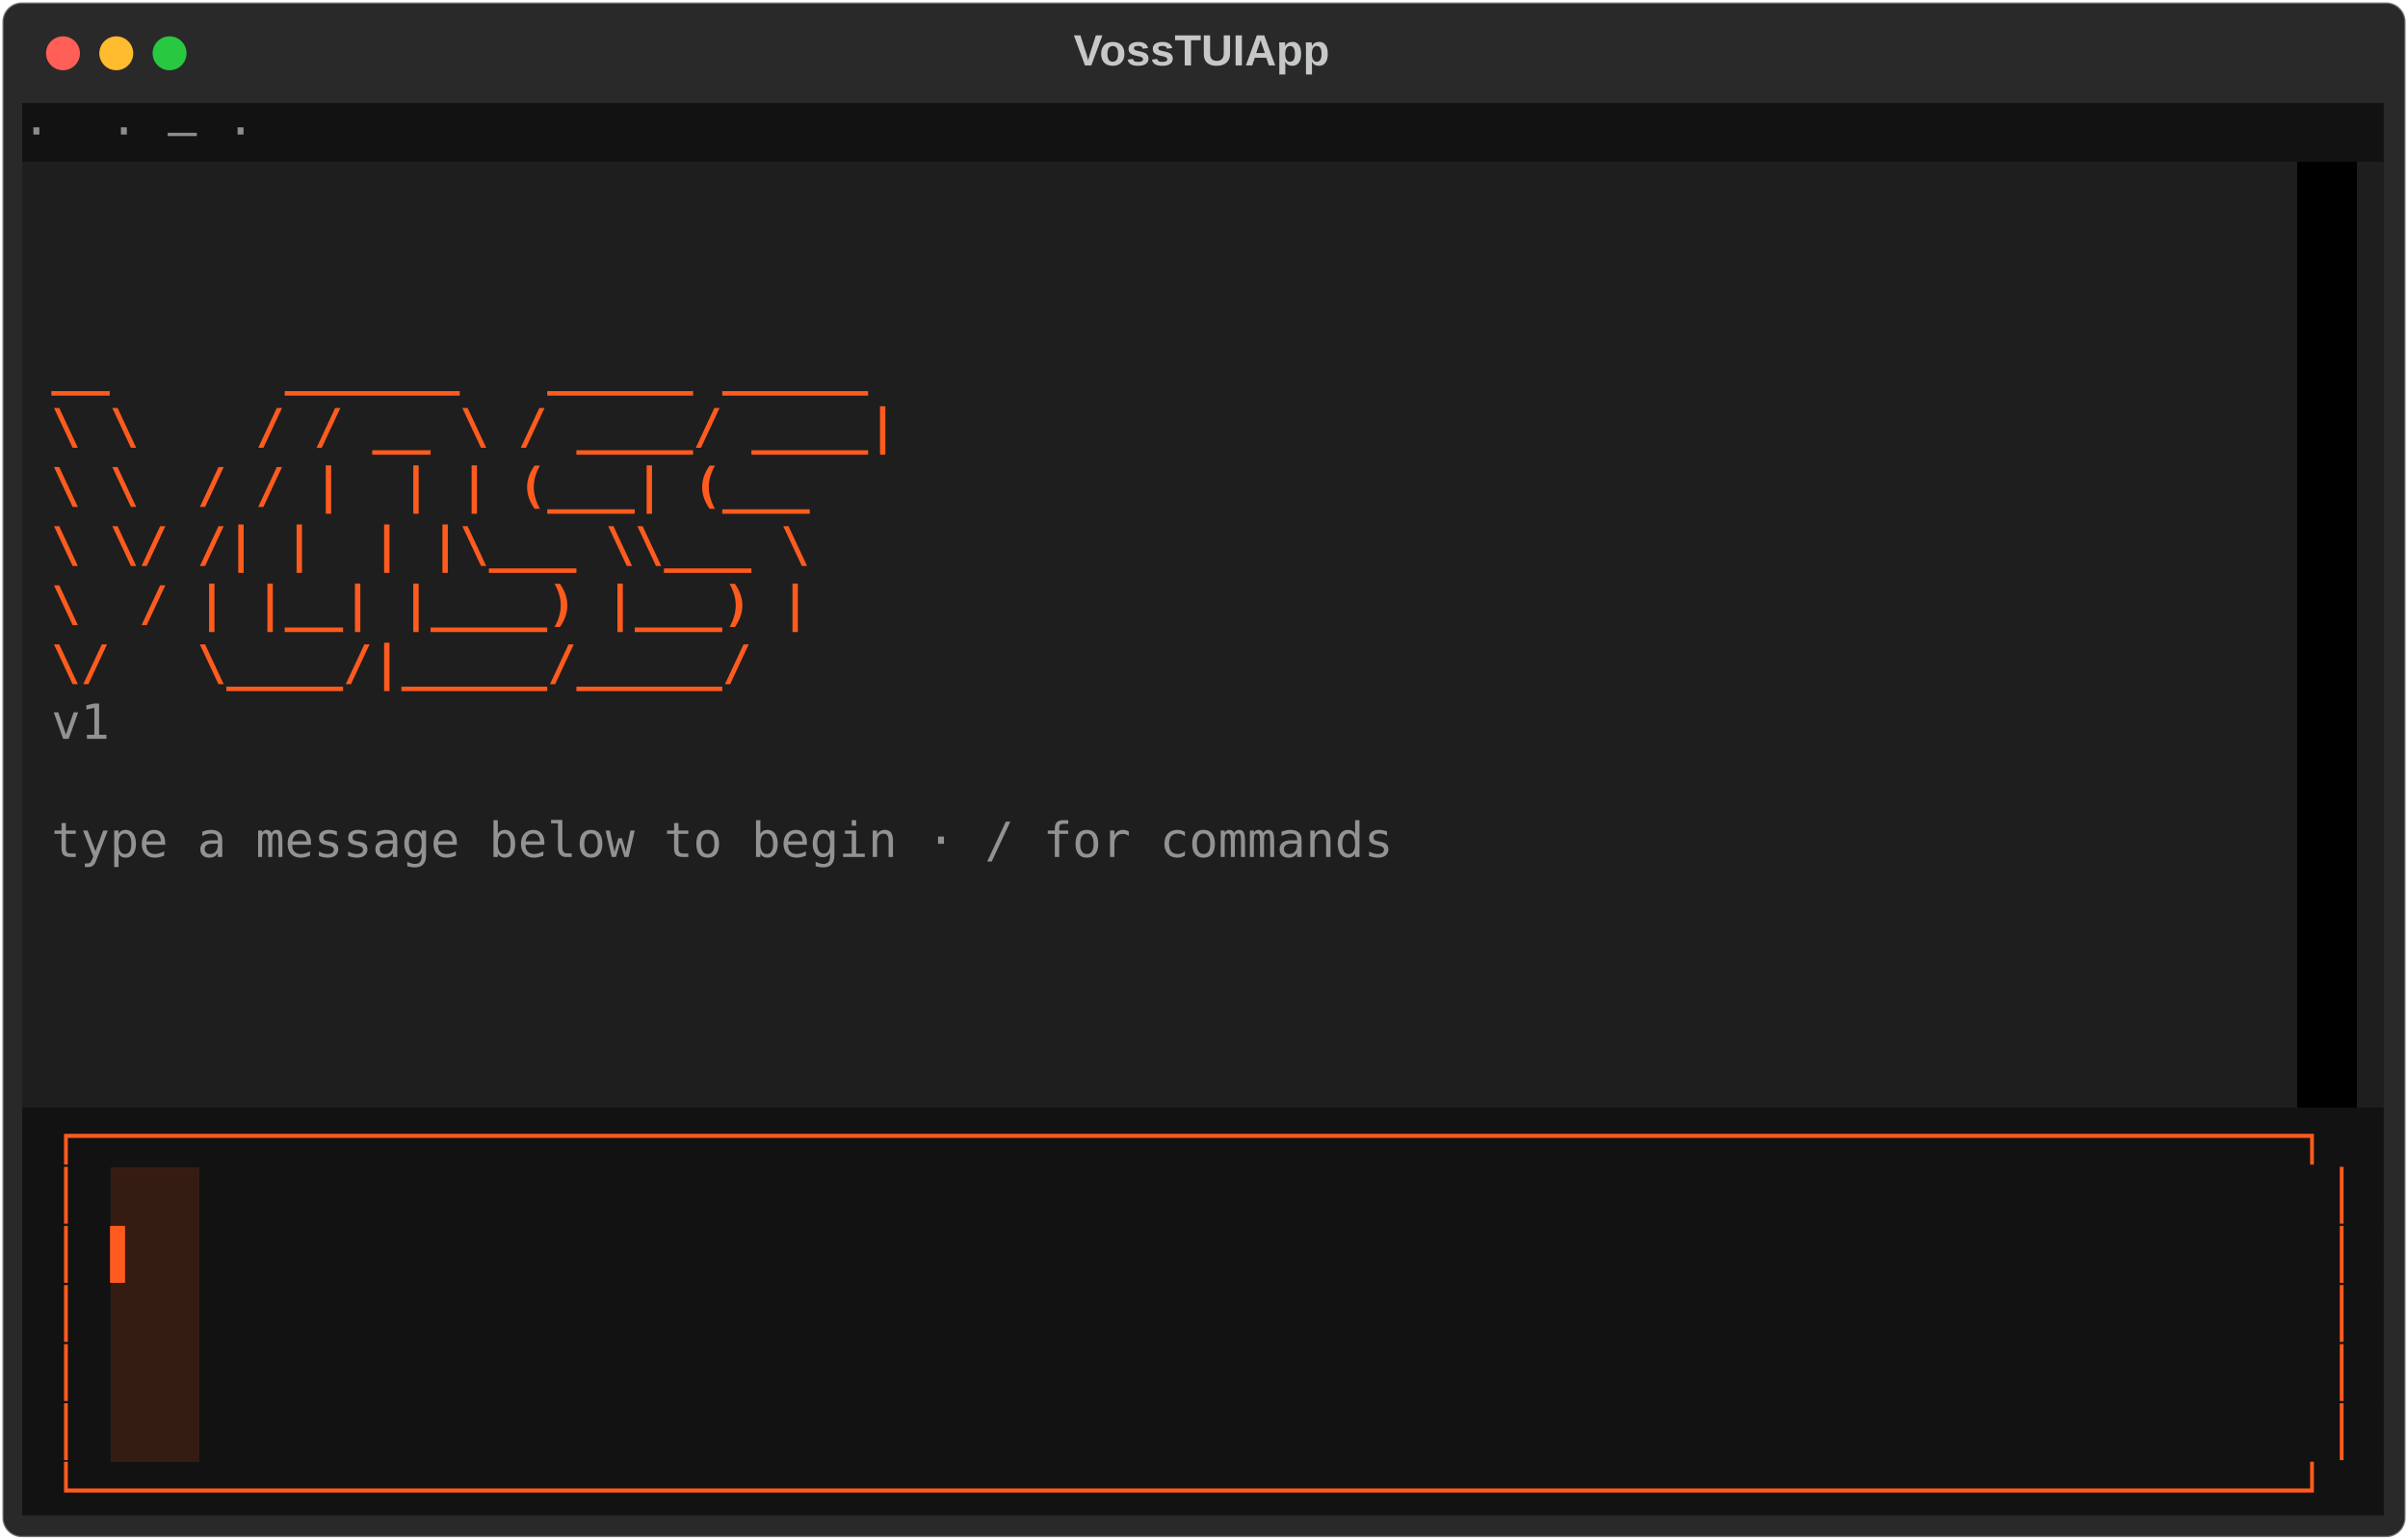
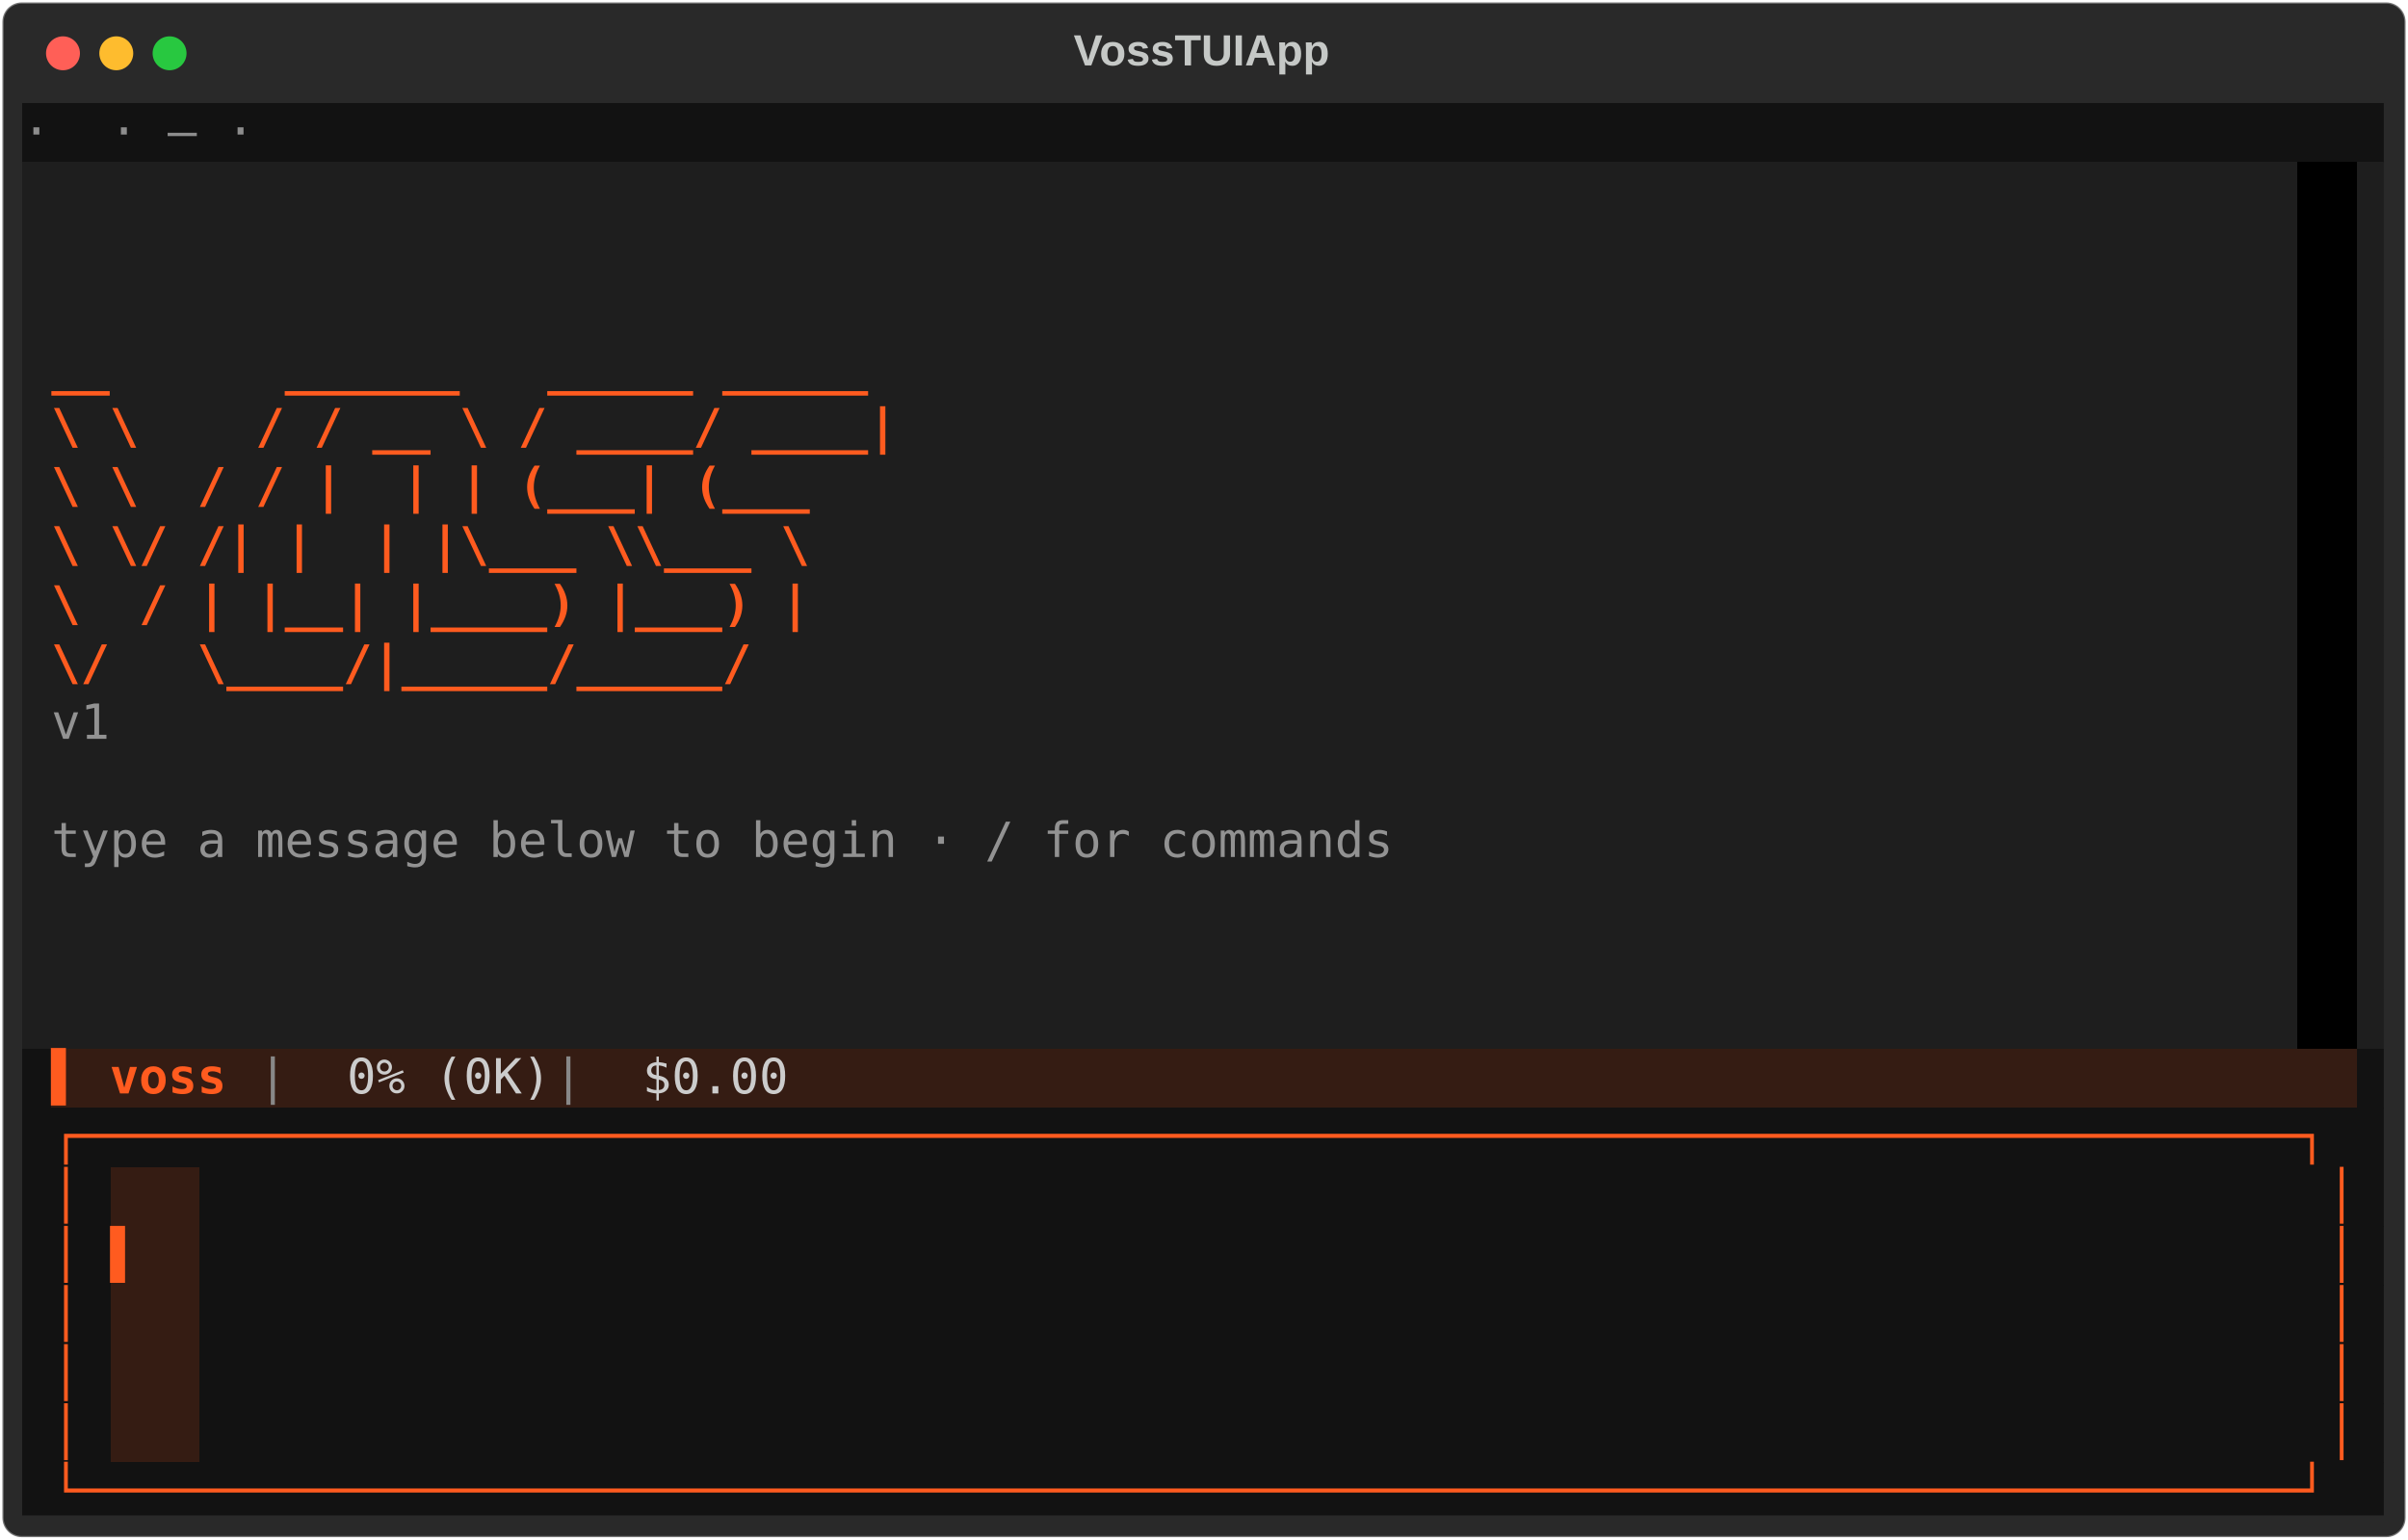
<svg xmlns="http://www.w3.org/2000/svg" class="rich-terminal" viewBox="0 0 994 635.6">
  <style>

    @font-face {
        font-family: "Fira Code";
        src: local("FiraCode-Regular"),
                url("https://cdnjs.cloudflare.com/ajax/libs/firacode/6.2.0/woff2/FiraCode-Regular.woff2") format("woff2"),
                url("https://cdnjs.cloudflare.com/ajax/libs/firacode/6.2.0/woff/FiraCode-Regular.woff") format("woff");
        font-style: normal;
        font-weight: 400;
    }
    @font-face {
        font-family: "Fira Code";
        src: local("FiraCode-Bold"),
                url("https://cdnjs.cloudflare.com/ajax/libs/firacode/6.2.0/woff2/FiraCode-Bold.woff2") format("woff2"),
                url("https://cdnjs.cloudflare.com/ajax/libs/firacode/6.2.0/woff/FiraCode-Bold.woff") format("woff");
        font-style: bold;
        font-weight: 700;
    }

    .terminal-matrix {
        font-family: Fira Code, monospace;
        font-size: 20px;
        line-height: 24.4px;
        font-variant-east-asian: full-width;
    }

    .terminal-title {
        font-size: 18px;
        font-weight: bold;
        font-family: arial;
    }

    .terminal-r1 { fill: #8d8d8d }
.terminal-r2 { fill: #c5c8c6 }
.terminal-r3 { fill: #e0e0e0 }
.terminal-r4 { fill: #ff5b1f;font-weight: bold }
.terminal-r5 { fill: #929292 }
- .terminal-r6 { fill: #ff5b1f }
+ .terminal-r6 { fill: #888888 }
+ .terminal-r7 { fill: #cccccc }
+ .terminal-r8 { fill: #ff5b1f }
    </style>
  <defs>
    <clipPath id="terminal-clip-terminal">
      <rect x="0" y="0" width="975.0" height="584.6" />
    </clipPath>
    <clipPath id="terminal-line-0">
      <rect x="0" y="1.5" width="976" height="24.65" />
    </clipPath>
    <clipPath id="terminal-line-1">
      <rect x="0" y="25.9" width="976" height="24.65" />
    </clipPath>
    <clipPath id="terminal-line-2">
      <rect x="0" y="50.3" width="976" height="24.65" />
    </clipPath>
    <clipPath id="terminal-line-3">
      <rect x="0" y="74.7" width="976" height="24.65" />
    </clipPath>
    <clipPath id="terminal-line-4">
      <rect x="0" y="99.1" width="976" height="24.65" />
    </clipPath>
    <clipPath id="terminal-line-5">
      <rect x="0" y="123.5" width="976" height="24.65" />
    </clipPath>
    <clipPath id="terminal-line-6">
      <rect x="0" y="147.9" width="976" height="24.65" />
    </clipPath>
    <clipPath id="terminal-line-7">
      <rect x="0" y="172.3" width="976" height="24.65" />
    </clipPath>
    <clipPath id="terminal-line-8">
      <rect x="0" y="196.7" width="976" height="24.65" />
    </clipPath>
    <clipPath id="terminal-line-9">
      <rect x="0" y="221.1" width="976" height="24.65" />
    </clipPath>
    <clipPath id="terminal-line-10">
      <rect x="0" y="245.5" width="976" height="24.65" />
    </clipPath>
    <clipPath id="terminal-line-11">
      <rect x="0" y="269.9" width="976" height="24.65" />
    </clipPath>
    <clipPath id="terminal-line-12">
      <rect x="0" y="294.3" width="976" height="24.65" />
    </clipPath>
    <clipPath id="terminal-line-13">
      <rect x="0" y="318.7" width="976" height="24.65" />
    </clipPath>
    <clipPath id="terminal-line-14">
      <rect x="0" y="343.1" width="976" height="24.65" />
    </clipPath>
    <clipPath id="terminal-line-15">
      <rect x="0" y="367.5" width="976" height="24.65" />
    </clipPath>
    <clipPath id="terminal-line-16">
      <rect x="0" y="391.9" width="976" height="24.65" />
    </clipPath>
    <clipPath id="terminal-line-17">
      <rect x="0" y="416.3" width="976" height="24.65" />
    </clipPath>
    <clipPath id="terminal-line-18">
      <rect x="0" y="440.7" width="976" height="24.65" />
    </clipPath>
    <clipPath id="terminal-line-19">
      <rect x="0" y="465.1" width="976" height="24.65" />
    </clipPath>
    <clipPath id="terminal-line-20">
      <rect x="0" y="489.5" width="976" height="24.65" />
    </clipPath>
    <clipPath id="terminal-line-21">
      <rect x="0" y="513.9" width="976" height="24.65" />
    </clipPath>
    <clipPath id="terminal-line-22">
      <rect x="0" y="538.3" width="976" height="24.65" />
    </clipPath>
  </defs>
  <rect fill="#292929" stroke="rgba(255,255,255,0.35)" stroke-width="1" x="1" y="1" width="992" height="633.6" rx="8" />
  <text class="terminal-title" fill="#c5c8c6" text-anchor="middle" x="496" y="27">VossTUIApp</text>
  <g transform="translate(26,22)">
    <circle cx="0" cy="0" r="7" fill="#ff5f57" />
    <circle cx="22" cy="0" r="7" fill="#febc2e" />
    <circle cx="44" cy="0" r="7" fill="#28c840" />
  </g>
  <g transform="translate(9, 41)" clip-path="url(#terminal-clip-terminal)">
    <rect fill="#121212" x="0" y="1.5" width="122" height="24.65" shape-rendering="crispEdges" />
    <rect fill="#121212" x="122" y="1.5" width="854" height="24.65" shape-rendering="crispEdges" />
    <rect fill="#1e1e1e" x="0" y="25.9" width="12.2" height="24.65" shape-rendering="crispEdges" />
    <rect fill="#1e1e1e" x="12.2" y="25.9" width="927.2" height="24.65" shape-rendering="crispEdges" />
    <rect fill="#000000" x="939.4" y="25.9" width="24.4" height="24.65" shape-rendering="crispEdges" />
    <rect fill="#1e1e1e" x="963.8" y="25.9" width="12.2" height="24.65" shape-rendering="crispEdges" />
    <rect fill="#1e1e1e" x="0" y="50.3" width="12.2" height="24.65" shape-rendering="crispEdges" />
    <rect fill="#1e1e1e" x="12.2" y="50.3" width="927.2" height="24.65" shape-rendering="crispEdges" />
    <rect fill="#000000" x="939.4" y="50.3" width="24.4" height="24.65" shape-rendering="crispEdges" />
    <rect fill="#1e1e1e" x="963.8" y="50.3" width="12.2" height="24.65" shape-rendering="crispEdges" />
    <rect fill="#1e1e1e" x="0" y="74.7" width="12.2" height="24.65" shape-rendering="crispEdges" />
    <rect fill="#1e1e1e" x="12.2" y="74.7" width="927.2" height="24.65" shape-rendering="crispEdges" />
    <rect fill="#000000" x="939.4" y="74.7" width="24.4" height="24.65" shape-rendering="crispEdges" />
    <rect fill="#1e1e1e" x="963.8" y="74.7" width="12.2" height="24.65" shape-rendering="crispEdges" />
    <rect fill="#1e1e1e" x="0" y="99.1" width="12.2" height="24.65" shape-rendering="crispEdges" />
    <rect fill="#1e1e1e" x="12.2" y="99.1" width="658.8" height="24.65" shape-rendering="crispEdges" />
    <rect fill="#1e1e1e" x="671" y="99.1" width="268.4" height="24.65" shape-rendering="crispEdges" />
    <rect fill="#000000" x="939.4" y="99.1" width="24.4" height="24.65" shape-rendering="crispEdges" />
    <rect fill="#1e1e1e" x="963.8" y="99.1" width="12.2" height="24.65" shape-rendering="crispEdges" />
    <rect fill="#1e1e1e" x="0" y="123.5" width="12.2" height="24.65" shape-rendering="crispEdges" />
    <rect fill="#1e1e1e" x="12.2" y="123.5" width="658.8" height="24.65" shape-rendering="crispEdges" />
    <rect fill="#1e1e1e" x="671" y="123.5" width="268.4" height="24.65" shape-rendering="crispEdges" />
    <rect fill="#000000" x="939.4" y="123.5" width="24.4" height="24.65" shape-rendering="crispEdges" />
    <rect fill="#1e1e1e" x="963.8" y="123.5" width="12.2" height="24.65" shape-rendering="crispEdges" />
    <rect fill="#1e1e1e" x="0" y="147.9" width="12.2" height="24.65" shape-rendering="crispEdges" />
    <rect fill="#1e1e1e" x="12.2" y="147.9" width="646.6" height="24.65" shape-rendering="crispEdges" />
    <rect fill="#1e1e1e" x="658.8" y="147.9" width="280.6" height="24.65" shape-rendering="crispEdges" />
    <rect fill="#000000" x="939.4" y="147.9" width="24.4" height="24.65" shape-rendering="crispEdges" />
    <rect fill="#1e1e1e" x="963.8" y="147.9" width="12.2" height="24.65" shape-rendering="crispEdges" />
    <rect fill="#1e1e1e" x="0" y="172.3" width="12.2" height="24.65" shape-rendering="crispEdges" />
    <rect fill="#1e1e1e" x="12.2" y="172.3" width="658.8" height="24.65" shape-rendering="crispEdges" />
    <rect fill="#1e1e1e" x="671" y="172.3" width="268.4" height="24.65" shape-rendering="crispEdges" />
    <rect fill="#000000" x="939.4" y="172.3" width="24.4" height="24.65" shape-rendering="crispEdges" />
    <rect fill="#1e1e1e" x="963.8" y="172.3" width="12.2" height="24.65" shape-rendering="crispEdges" />
    <rect fill="#1e1e1e" x="0" y="196.7" width="12.2" height="24.65" shape-rendering="crispEdges" />
    <rect fill="#1e1e1e" x="12.2" y="196.7" width="658.8" height="24.65" shape-rendering="crispEdges" />
    <rect fill="#1e1e1e" x="671" y="196.7" width="268.4" height="24.65" shape-rendering="crispEdges" />
    <rect fill="#000000" x="939.4" y="196.7" width="24.4" height="24.65" shape-rendering="crispEdges" />
    <rect fill="#1e1e1e" x="963.8" y="196.7" width="12.2" height="24.65" shape-rendering="crispEdges" />
    <rect fill="#1e1e1e" x="0" y="221.1" width="12.2" height="24.65" shape-rendering="crispEdges" />
    <rect fill="#1e1e1e" x="12.2" y="221.1" width="658.8" height="24.65" shape-rendering="crispEdges" />
    <rect fill="#1e1e1e" x="671" y="221.1" width="268.4" height="24.65" shape-rendering="crispEdges" />
    <rect fill="#000000" x="939.4" y="221.1" width="24.4" height="24.65" shape-rendering="crispEdges" />
    <rect fill="#1e1e1e" x="963.8" y="221.1" width="12.2" height="24.65" shape-rendering="crispEdges" />
    <rect fill="#1e1e1e" x="0" y="245.5" width="12.2" height="24.65" shape-rendering="crispEdges" />
    <rect fill="#1e1e1e" x="12.2" y="245.5" width="500.2" height="24.65" shape-rendering="crispEdges" />
    <rect fill="#1e1e1e" x="512.4" y="245.5" width="427" height="24.65" shape-rendering="crispEdges" />
    <rect fill="#000000" x="939.4" y="245.5" width="24.4" height="24.65" shape-rendering="crispEdges" />
    <rect fill="#1e1e1e" x="963.8" y="245.5" width="12.2" height="24.65" shape-rendering="crispEdges" />
    <rect fill="#1e1e1e" x="0" y="269.9" width="12.2" height="24.65" shape-rendering="crispEdges" />
    <rect fill="#1e1e1e" x="12.2" y="269.9" width="927.2" height="24.65" shape-rendering="crispEdges" />
    <rect fill="#000000" x="939.4" y="269.9" width="24.4" height="24.65" shape-rendering="crispEdges" />
    <rect fill="#1e1e1e" x="963.8" y="269.9" width="12.2" height="24.65" shape-rendering="crispEdges" />
    <rect fill="#1e1e1e" x="0" y="294.3" width="12.2" height="24.65" shape-rendering="crispEdges" />
    <rect fill="#1e1e1e" x="12.2" y="294.3" width="768.6" height="24.65" shape-rendering="crispEdges" />
    <rect fill="#1e1e1e" x="780.8" y="294.3" width="158.6" height="24.65" shape-rendering="crispEdges" />
    <rect fill="#000000" x="939.4" y="294.3" width="24.4" height="24.65" shape-rendering="crispEdges" />
    <rect fill="#1e1e1e" x="963.8" y="294.3" width="12.2" height="24.65" shape-rendering="crispEdges" />
    <rect fill="#1e1e1e" x="0" y="318.7" width="12.2" height="24.65" shape-rendering="crispEdges" />
    <rect fill="#1e1e1e" x="12.2" y="318.7" width="927.2" height="24.65" shape-rendering="crispEdges" />
    <rect fill="#000000" x="939.4" y="318.7" width="24.4" height="24.65" shape-rendering="crispEdges" />
    <rect fill="#1e1e1e" x="963.8" y="318.7" width="12.2" height="24.65" shape-rendering="crispEdges" />
    <rect fill="#1e1e1e" x="0" y="343.1" width="12.2" height="24.65" shape-rendering="crispEdges" />
    <rect fill="#1e1e1e" x="12.2" y="343.1" width="927.2" height="24.65" shape-rendering="crispEdges" />
    <rect fill="#000000" x="939.4" y="343.1" width="24.4" height="24.65" shape-rendering="crispEdges" />
    <rect fill="#1e1e1e" x="963.8" y="343.1" width="12.2" height="24.65" shape-rendering="crispEdges" />
    <rect fill="#1e1e1e" x="0" y="367.5" width="12.2" height="24.65" shape-rendering="crispEdges" />
    <rect fill="#1e1e1e" x="12.2" y="367.5" width="927.2" height="24.65" shape-rendering="crispEdges" />
    <rect fill="#000000" x="939.4" y="367.5" width="24.4" height="24.65" shape-rendering="crispEdges" />
    <rect fill="#1e1e1e" x="963.8" y="367.5" width="12.2" height="24.65" shape-rendering="crispEdges" />
-     <rect fill="#1e1e1e" x="0" y="391.9" width="12.2" height="24.65" shape-rendering="crispEdges" />
-     <rect fill="#1e1e1e" x="12.2" y="391.9" width="927.2" height="24.65" shape-rendering="crispEdges" />
-     <rect fill="#000000" x="939.4" y="391.9" width="24.4" height="24.65" shape-rendering="crispEdges" />
-     <rect fill="#1e1e1e" x="963.8" y="391.9" width="12.2" height="24.65" shape-rendering="crispEdges" />
+     <rect fill="#121212" x="0" y="391.9" width="12.2" height="24.65" shape-rendering="crispEdges" />
+     <rect fill="#351c13" x="12.2" y="391.9" width="85.4" height="24.65" shape-rendering="crispEdges" />
+     <rect fill="#351c13" x="97.6" y="391.9" width="36.6" height="24.65" shape-rendering="crispEdges" />
+     <rect fill="#351c13" x="134.2" y="391.9" width="85.4" height="24.65" shape-rendering="crispEdges" />
+     <rect fill="#351c13" x="219.6" y="391.9" width="36.6" height="24.65" shape-rendering="crispEdges" />
+     <rect fill="#351c13" x="256.2" y="391.9" width="61" height="24.65" shape-rendering="crispEdges" />
+     <rect fill="#351c13" x="317.2" y="391.9" width="646.6" height="24.65" shape-rendering="crispEdges" />
+     <rect fill="#121212" x="963.8" y="391.9" width="12.2" height="24.65" shape-rendering="crispEdges" />
    <rect fill="#121212" x="0" y="416.3" width="12.2" height="24.65" shape-rendering="crispEdges" />
    <rect fill="#121212" x="12.2" y="416.3" width="951.6" height="24.65" shape-rendering="crispEdges" />
    <rect fill="#121212" x="963.8" y="416.3" width="12.2" height="24.65" shape-rendering="crispEdges" />
    <rect fill="#121212" x="0" y="440.7" width="12.2" height="24.65" shape-rendering="crispEdges" />
    <rect fill="#121212" x="12.2" y="440.7" width="12.2" height="24.65" shape-rendering="crispEdges" />
    <rect fill="#121212" x="24.4" y="440.7" width="12.2" height="24.65" shape-rendering="crispEdges" />
    <rect fill="#351c13" x="36.6" y="440.7" width="36.6" height="24.65" shape-rendering="crispEdges" />
    <rect fill="#121212" x="73.2" y="440.7" width="878.4" height="24.65" shape-rendering="crispEdges" />
    <rect fill="#121212" x="951.6" y="440.7" width="12.2" height="24.65" shape-rendering="crispEdges" />
    <rect fill="#121212" x="963.8" y="440.7" width="12.2" height="24.65" shape-rendering="crispEdges" />
    <rect fill="#121212" x="0" y="465.1" width="12.2" height="24.65" shape-rendering="crispEdges" />
    <rect fill="#121212" x="12.2" y="465.1" width="12.2" height="24.65" shape-rendering="crispEdges" />
    <rect fill="#121212" x="24.4" y="465.1" width="12.2" height="24.65" shape-rendering="crispEdges" />
    <rect fill="#351c13" x="36.6" y="465.1" width="36.6" height="24.65" shape-rendering="crispEdges" />
    <rect fill="#121212" x="73.2" y="465.1" width="854" height="24.65" shape-rendering="crispEdges" />
    <rect fill="#121212" x="927.2" y="465.1" width="24.4" height="24.65" shape-rendering="crispEdges" />
    <rect fill="#121212" x="951.6" y="465.1" width="12.2" height="24.65" shape-rendering="crispEdges" />
    <rect fill="#121212" x="963.8" y="465.1" width="12.2" height="24.65" shape-rendering="crispEdges" />
    <rect fill="#121212" x="0" y="489.5" width="12.2" height="24.65" shape-rendering="crispEdges" />
    <rect fill="#121212" x="12.2" y="489.5" width="12.2" height="24.65" shape-rendering="crispEdges" />
    <rect fill="#121212" x="24.4" y="489.5" width="12.2" height="24.65" shape-rendering="crispEdges" />
    <rect fill="#351c13" x="36.6" y="489.5" width="36.6" height="24.65" shape-rendering="crispEdges" />
    <rect fill="#121212" x="73.2" y="489.5" width="878.4" height="24.65" shape-rendering="crispEdges" />
    <rect fill="#121212" x="951.6" y="489.5" width="12.2" height="24.65" shape-rendering="crispEdges" />
    <rect fill="#121212" x="963.8" y="489.5" width="12.2" height="24.65" shape-rendering="crispEdges" />
    <rect fill="#121212" x="0" y="513.9" width="12.2" height="24.65" shape-rendering="crispEdges" />
    <rect fill="#121212" x="12.2" y="513.9" width="12.2" height="24.65" shape-rendering="crispEdges" />
    <rect fill="#121212" x="24.4" y="513.9" width="12.2" height="24.65" shape-rendering="crispEdges" />
    <rect fill="#351c13" x="36.6" y="513.9" width="36.6" height="24.65" shape-rendering="crispEdges" />
    <rect fill="#121212" x="73.2" y="513.9" width="878.4" height="24.65" shape-rendering="crispEdges" />
    <rect fill="#121212" x="951.6" y="513.9" width="12.2" height="24.65" shape-rendering="crispEdges" />
    <rect fill="#121212" x="963.8" y="513.9" width="12.2" height="24.65" shape-rendering="crispEdges" />
    <rect fill="#121212" x="0" y="538.3" width="12.2" height="24.65" shape-rendering="crispEdges" />
    <rect fill="#121212" x="12.2" y="538.3" width="12.2" height="24.65" shape-rendering="crispEdges" />
    <rect fill="#121212" x="24.4" y="538.3" width="12.2" height="24.65" shape-rendering="crispEdges" />
    <rect fill="#351c13" x="36.6" y="538.3" width="36.6" height="24.65" shape-rendering="crispEdges" />
    <rect fill="#121212" x="73.2" y="538.3" width="878.4" height="24.65" shape-rendering="crispEdges" />
    <rect fill="#121212" x="951.6" y="538.3" width="12.2" height="24.65" shape-rendering="crispEdges" />
    <rect fill="#121212" x="963.8" y="538.3" width="12.2" height="24.65" shape-rendering="crispEdges" />
    <rect fill="#121212" x="0" y="562.7" width="12.2" height="24.65" shape-rendering="crispEdges" />
    <rect fill="#121212" x="12.2" y="562.7" width="951.6" height="24.65" shape-rendering="crispEdges" />
    <rect fill="#121212" x="963.8" y="562.7" width="12.2" height="24.65" shape-rendering="crispEdges" />
    <g class="terminal-matrix">
      <text class="terminal-r1" x="0" y="20" textLength="122" clip-path="url(#terminal-line-0)"> ·  · — · </text>
      <text class="terminal-r2" x="976" y="20" textLength="12.2" clip-path="url(#terminal-line-0)">
</text>
      <text class="terminal-r2" x="976" y="44.4" textLength="12.2" clip-path="url(#terminal-line-1)">
</text>
      <text class="terminal-r2" x="976" y="68.8" textLength="12.2" clip-path="url(#terminal-line-2)">
</text>
      <text class="terminal-r2" x="976" y="93.2" textLength="12.2" clip-path="url(#terminal-line-3)">
</text>
      <text class="terminal-r4" x="12.2" y="117.6" textLength="658.8" clip-path="url(#terminal-line-4)">                          __      ______   _____ _____</text>
      <text class="terminal-r2" x="976" y="117.6" textLength="12.2" clip-path="url(#terminal-line-4)">
</text>
      <text class="terminal-r4" x="12.2" y="142" textLength="658.8" clip-path="url(#terminal-line-5)">                         \ \    / / __ \ / ____/ ____|</text>
      <text class="terminal-r2" x="976" y="142" textLength="12.2" clip-path="url(#terminal-line-5)">
</text>
      <text class="terminal-r4" x="12.2" y="166.4" textLength="646.6" clip-path="url(#terminal-line-6)">                           \ \  / / |  | | (___| (___</text>
      <text class="terminal-r2" x="976" y="166.4" textLength="12.2" clip-path="url(#terminal-line-6)">
</text>
      <text class="terminal-r4" x="12.2" y="190.8" textLength="658.8" clip-path="url(#terminal-line-7)">                            \ \/ /| |  | |\___ \\___ \</text>
      <text class="terminal-r2" x="976" y="190.8" textLength="12.2" clip-path="url(#terminal-line-7)">
</text>
      <text class="terminal-r4" x="12.2" y="215.2" textLength="658.8" clip-path="url(#terminal-line-8)">                            \  / | |__| |____) |___) |</text>
      <text class="terminal-r2" x="976" y="215.2" textLength="12.2" clip-path="url(#terminal-line-8)">
</text>
      <text class="terminal-r4" x="12.2" y="239.6" textLength="658.8" clip-path="url(#terminal-line-9)">                              \/   \____/|_____/_____/</text>
      <text class="terminal-r2" x="976" y="239.6" textLength="12.2" clip-path="url(#terminal-line-9)">
</text>
      <text class="terminal-r5" x="12.2" y="264" textLength="500.2" clip-path="url(#terminal-line-10)">                                       v1</text>
      <text class="terminal-r2" x="976" y="264" textLength="12.2" clip-path="url(#terminal-line-10)">
</text>
      <text class="terminal-r2" x="976" y="288.4" textLength="12.2" clip-path="url(#terminal-line-11)">
</text>
      <text class="terminal-r5" x="12.2" y="312.8" textLength="768.6" clip-path="url(#terminal-line-12)">                 type a message below to begin · / for commands</text>
      <text class="terminal-r2" x="976" y="312.8" textLength="12.2" clip-path="url(#terminal-line-12)">
</text>
      <text class="terminal-r2" x="976" y="337.2" textLength="12.2" clip-path="url(#terminal-line-13)">
</text>
      <text class="terminal-r2" x="976" y="361.6" textLength="12.2" clip-path="url(#terminal-line-14)">
</text>
      <text class="terminal-r2" x="976" y="386" textLength="12.2" clip-path="url(#terminal-line-15)">
</text>
+       <text class="terminal-r4" x="12.2" y="410.4" textLength="85.4" clip-path="url(#terminal-line-16)"> ▌ voss</text>
+       <text class="terminal-r6" x="97.6" y="410.4" textLength="36.6" clip-path="url(#terminal-line-16)"> | </text>
+       <text class="terminal-r7" x="134.2" y="410.4" textLength="85.4" clip-path="url(#terminal-line-16)">0% (0K)</text>
+       <text class="terminal-r6" x="219.6" y="410.4" textLength="36.6" clip-path="url(#terminal-line-16)"> | </text>
+       <text class="terminal-r7" x="256.2" y="410.4" textLength="61" clip-path="url(#terminal-line-16)">$0.00</text>
      <text class="terminal-r2" x="976" y="410.4" textLength="12.2" clip-path="url(#terminal-line-16)">
</text>
-       <text class="terminal-r6" x="12.2" y="434.8" textLength="951.6" clip-path="url(#terminal-line-17)">┌────────────────────────────────────────────────────────────────────────────┐</text>
+       <text class="terminal-r8" x="12.2" y="434.8" textLength="951.6" clip-path="url(#terminal-line-17)">┌────────────────────────────────────────────────────────────────────────────┐</text>
      <text class="terminal-r2" x="976" y="434.8" textLength="12.2" clip-path="url(#terminal-line-17)">
</text>
-       <text class="terminal-r6" x="12.2" y="459.2" textLength="12.2" clip-path="url(#terminal-line-18)">│</text>
-       <text class="terminal-r6" x="951.6" y="459.2" textLength="12.2" clip-path="url(#terminal-line-18)">│</text>
+       <text class="terminal-r8" x="12.2" y="459.2" textLength="12.2" clip-path="url(#terminal-line-18)">│</text>
+       <text class="terminal-r8" x="951.6" y="459.2" textLength="12.2" clip-path="url(#terminal-line-18)">│</text>
      <text class="terminal-r2" x="976" y="459.2" textLength="12.2" clip-path="url(#terminal-line-18)">
</text>
-       <text class="terminal-r6" x="12.2" y="483.6" textLength="12.2" clip-path="url(#terminal-line-19)">│</text>
+       <text class="terminal-r8" x="12.2" y="483.6" textLength="12.2" clip-path="url(#terminal-line-19)">│</text>
      <text class="terminal-r4" x="36.6" y="483.6" textLength="36.6" clip-path="url(#terminal-line-19)">▌  </text>
-       <text class="terminal-r6" x="951.6" y="483.6" textLength="12.2" clip-path="url(#terminal-line-19)">│</text>
+       <text class="terminal-r8" x="951.6" y="483.6" textLength="12.2" clip-path="url(#terminal-line-19)">│</text>
      <text class="terminal-r2" x="976" y="483.6" textLength="12.2" clip-path="url(#terminal-line-19)">
</text>
-       <text class="terminal-r6" x="12.2" y="508" textLength="12.2" clip-path="url(#terminal-line-20)">│</text>
-       <text class="terminal-r6" x="951.6" y="508" textLength="12.2" clip-path="url(#terminal-line-20)">│</text>
+       <text class="terminal-r8" x="12.2" y="508" textLength="12.2" clip-path="url(#terminal-line-20)">│</text>
+       <text class="terminal-r8" x="951.6" y="508" textLength="12.2" clip-path="url(#terminal-line-20)">│</text>
      <text class="terminal-r2" x="976" y="508" textLength="12.2" clip-path="url(#terminal-line-20)">
</text>
-       <text class="terminal-r6" x="12.2" y="532.4" textLength="12.2" clip-path="url(#terminal-line-21)">│</text>
-       <text class="terminal-r6" x="951.6" y="532.4" textLength="12.2" clip-path="url(#terminal-line-21)">│</text>
+       <text class="terminal-r8" x="12.2" y="532.4" textLength="12.2" clip-path="url(#terminal-line-21)">│</text>
+       <text class="terminal-r8" x="951.6" y="532.4" textLength="12.2" clip-path="url(#terminal-line-21)">│</text>
      <text class="terminal-r2" x="976" y="532.4" textLength="12.2" clip-path="url(#terminal-line-21)">
</text>
-       <text class="terminal-r6" x="12.2" y="556.8" textLength="12.2" clip-path="url(#terminal-line-22)">│</text>
-       <text class="terminal-r6" x="951.6" y="556.8" textLength="12.2" clip-path="url(#terminal-line-22)">│</text>
+       <text class="terminal-r8" x="12.2" y="556.8" textLength="12.2" clip-path="url(#terminal-line-22)">│</text>
+       <text class="terminal-r8" x="951.6" y="556.8" textLength="12.2" clip-path="url(#terminal-line-22)">│</text>
      <text class="terminal-r2" x="976" y="556.8" textLength="12.2" clip-path="url(#terminal-line-22)">
</text>
-       <text class="terminal-r6" x="12.2" y="581.2" textLength="951.6" clip-path="url(#terminal-line-23)">└────────────────────────────────────────────────────────────────────────────┘</text>
+       <text class="terminal-r8" x="12.2" y="581.2" textLength="951.6" clip-path="url(#terminal-line-23)">└────────────────────────────────────────────────────────────────────────────┘</text>
    </g>
  </g>
</svg>
